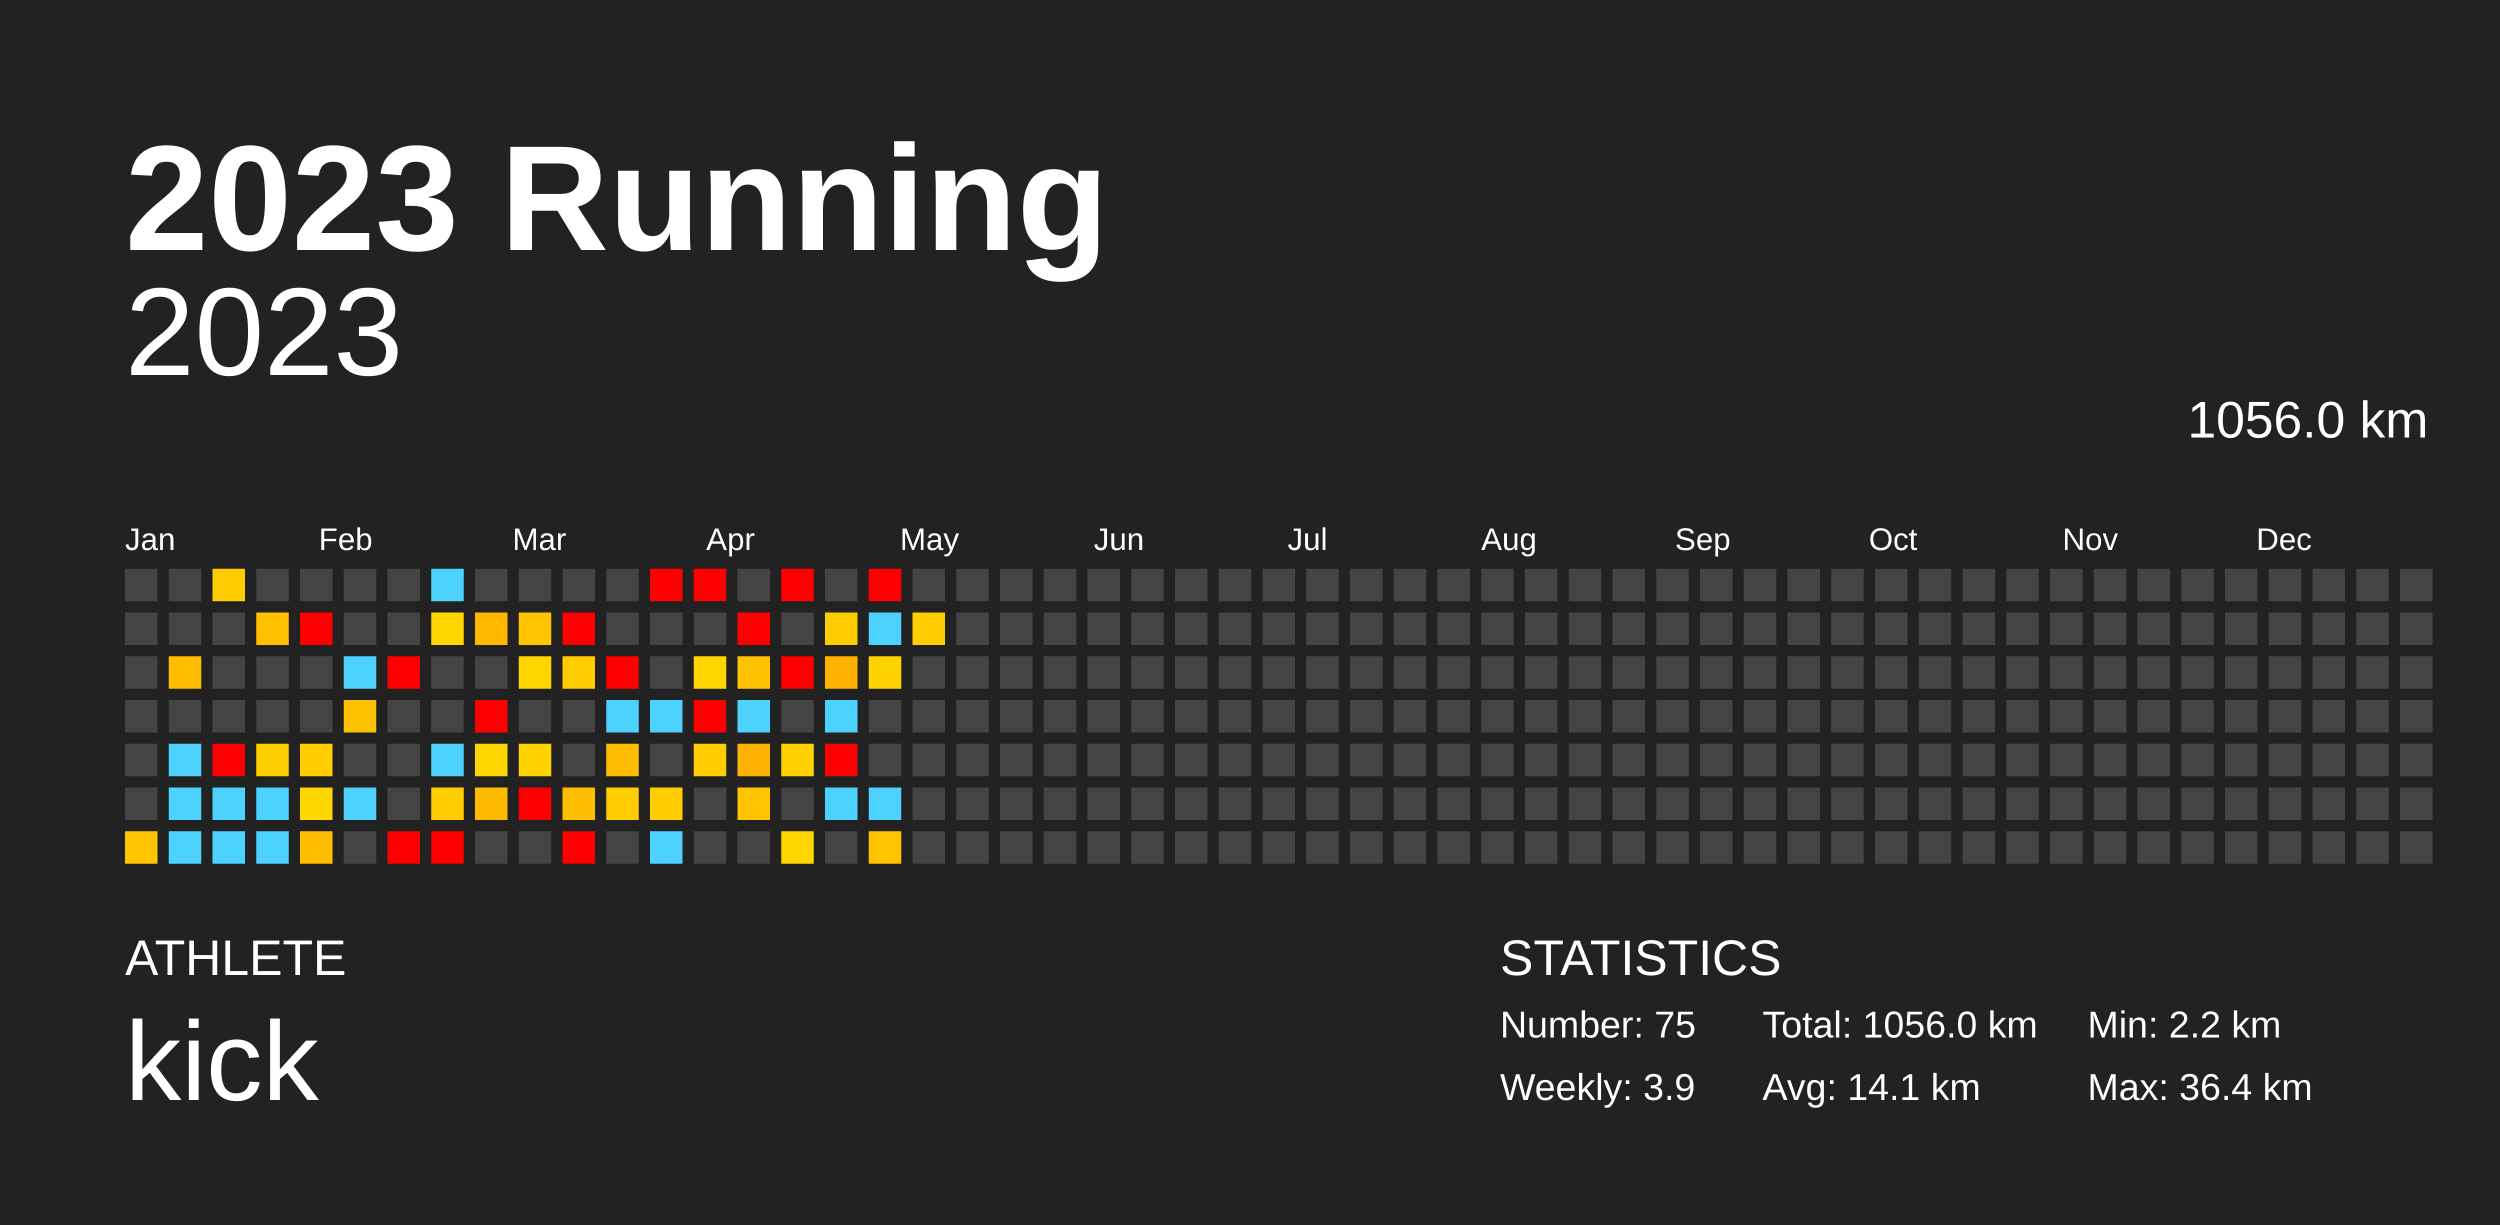
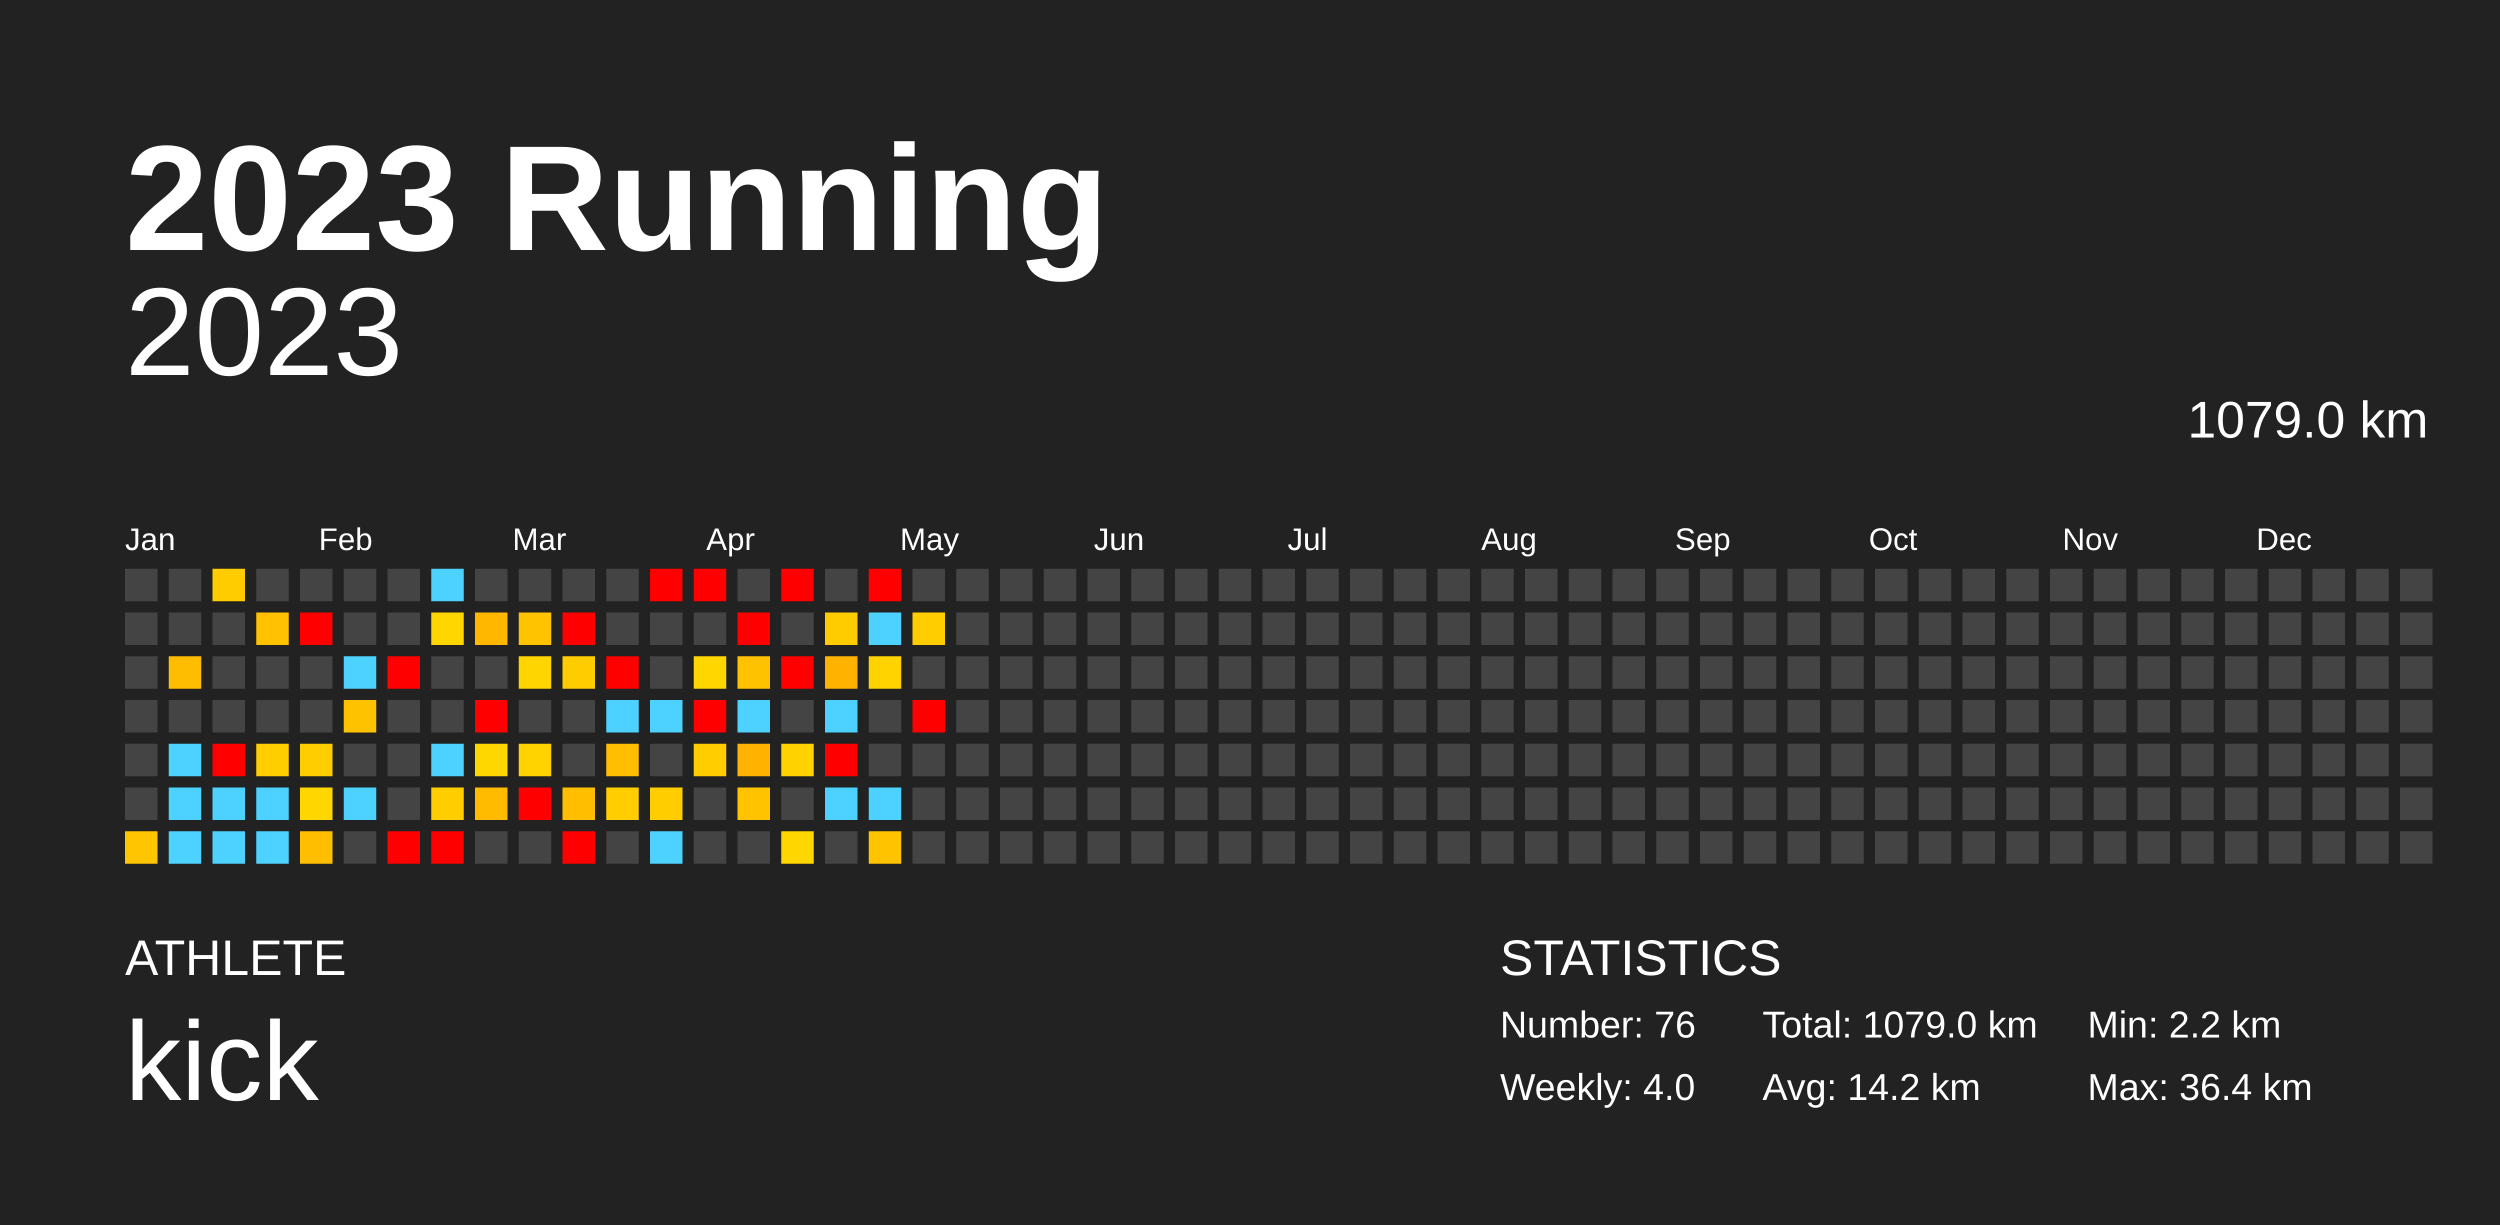
<svg xmlns="http://www.w3.org/2000/svg" baseProfile="full" height="98mm" version="1.1" viewBox="0,0,200,98" width="200mm">
  <defs />
  <rect fill="#222222" height="98" width="200" x="0" y="0" />
  <text fill="#FFFFFF" style="font-size:12px; font-family:Arial; font-weight:bold;" x="10" y="20">2023 Running</text>
  <text fill="#FFFFFF" style="font-size:4px; font-family:Arial" x="10" y="78">ATHLETE</text>
  <text fill="#FFFFFF" style="font-size:9px; font-family:Arial" x="10" y="88">kick</text>
  <text fill="#FFFFFF" style="font-size:4px; font-family:Arial" x="120" y="78">STATISTICS</text>
-   <text fill="#FFFFFF" style="font-size:3px; font-family:Arial" x="120" y="83">Number: 75</text>
-   <text fill="#FFFFFF" style="font-size:3px; font-family:Arial" x="120" y="88">Weekly: 3.9</text>
-   <text fill="#FFFFFF" style="font-size:3px; font-family:Arial" x="141" y="83">Total: 1056.0 km</text>
-   <text fill="#FFFFFF" style="font-size:3px; font-family:Arial" x="141" y="88">Avg: 14.1 km</text>
+   <text fill="#FFFFFF" style="font-size:3px; font-family:Arial" x="120" y="83">Number: 76</text>
+   <text fill="#FFFFFF" style="font-size:3px; font-family:Arial" x="120" y="88">Weekly: 4.0</text>
+   <text fill="#FFFFFF" style="font-size:3px; font-family:Arial" x="141" y="83">Total: 1079.0 km</text>
+   <text fill="#FFFFFF" style="font-size:3px; font-family:Arial" x="141" y="88">Avg: 14.2 km</text>
  <text fill="#FFFFFF" style="font-size:3px; font-family:Arial" x="167" y="83">Min: 2.2 km</text>
  <text fill="#FFFFFF" style="font-size:3px; font-family:Arial" x="167" y="88">Max: 36.4 km</text>
  <text alignment-baseline="hanging" fill="#FFFFFF" style="font-size:10.0px; font-family:Arial;" x="10" y="30">2023</text>
-   <text alignment-baseline="hanging" fill="#FFFFFF" style="font-size:4.125px; font-family:Arial;" x="175" y="35">1056.0 km</text>
+   <text alignment-baseline="hanging" fill="#FFFFFF" style="font-size:4.125px; font-family:Arial;" x="175" y="35">1079.0 km</text>
  <text fill="#FFFFFF" style="font-size:2.5px; font-family:Arial" x="10.0" y="44">Jan</text>
  <text fill="#FFFFFF" style="font-size:2.5px; font-family:Arial" x="25.5" y="44">Feb</text>
  <text fill="#FFFFFF" style="font-size:2.5px; font-family:Arial" x="41.0" y="44">Mar</text>
  <text fill="#FFFFFF" style="font-size:2.5px; font-family:Arial" x="56.5" y="44">Apr</text>
  <text fill="#FFFFFF" style="font-size:2.5px; font-family:Arial" x="72.0" y="44">May</text>
  <text fill="#FFFFFF" style="font-size:2.5px; font-family:Arial" x="87.5" y="44">Jun</text>
  <text fill="#FFFFFF" style="font-size:2.5px; font-family:Arial" x="103.0" y="44">Jul</text>
  <text fill="#FFFFFF" style="font-size:2.5px; font-family:Arial" x="118.5" y="44">Aug</text>
  <text fill="#FFFFFF" style="font-size:2.5px; font-family:Arial" x="134.0" y="44">Sep</text>
  <text fill="#FFFFFF" style="font-size:2.5px; font-family:Arial" x="149.5" y="44">Oct</text>
  <text fill="#FFFFFF" style="font-size:2.5px; font-family:Arial" x="165.0" y="44">Nov</text>
  <text fill="#FFFFFF" style="font-size:2.5px; font-family:Arial" x="180.5" y="44">Dec</text>
  <rect fill="#444444" height="2.6" width="2.6" x="10.0" y="45.5" />
  <rect fill="#444444" height="2.6" width="2.6" x="10.0" y="49.0" />
  <rect fill="#444444" height="2.6" width="2.6" x="10.0" y="52.5" />
  <rect fill="#444444" height="2.6" width="2.6" x="10.0" y="56.0" />
  <rect fill="#444444" height="2.6" width="2.6" x="10.0" y="59.5" />
  <rect fill="#444444" height="2.6" width="2.6" x="10.0" y="63.0" />
  <rect fill="#ffc500" height="2.6" width="2.6" x="10.0" y="66.5" />
  <rect fill="#444444" height="2.6" width="2.6" x="13.5" y="45.5" />
  <rect fill="#444444" height="2.6" width="2.6" x="13.5" y="49.0" />
  <rect fill="#ffbd00" height="2.6" width="2.6" x="13.5" y="52.5" />
  <rect fill="#444444" height="2.6" width="2.6" x="13.5" y="56.0" />
  <rect fill="#4dd2ff" height="2.6" width="2.6" x="13.5" y="59.5" />
  <rect fill="#4dd2ff" height="2.6" width="2.6" x="13.5" y="63.0" />
  <rect fill="#4dd2ff" height="2.6" width="2.6" x="13.5" y="66.5" />
  <rect fill="#ffcc00" height="2.6" width="2.6" x="17.0" y="45.5" />
  <rect fill="#444444" height="2.6" width="2.6" x="17.0" y="49.0" />
  <rect fill="#444444" height="2.6" width="2.6" x="17.0" y="52.5" />
  <rect fill="#444444" height="2.6" width="2.6" x="17.0" y="56.0" />
  <rect fill="red" height="2.6" width="2.6" x="17.0" y="59.5" />
  <rect fill="#4dd2ff" height="2.6" width="2.6" x="17.0" y="63.0" />
  <rect fill="#4dd2ff" height="2.6" width="2.6" x="17.0" y="66.5" />
  <rect fill="#444444" height="2.6" width="2.6" x="20.5" y="45.5" />
  <rect fill="#ffc100" height="2.6" width="2.6" x="20.5" y="49.0" />
  <rect fill="#444444" height="2.6" width="2.6" x="20.5" y="52.5" />
  <rect fill="#444444" height="2.6" width="2.6" x="20.5" y="56.0" />
  <rect fill="#ffce00" height="2.6" width="2.6" x="20.5" y="59.5" />
  <rect fill="#4dd2ff" height="2.6" width="2.6" x="20.5" y="63.0" />
  <rect fill="#4dd2ff" height="2.6" width="2.6" x="20.5" y="66.5" />
  <rect fill="#444444" height="2.6" width="2.6" x="24.0" y="45.5" />
  <rect fill="red" height="2.6" width="2.6" x="24.0" y="49.0" />
  <rect fill="#444444" height="2.6" width="2.6" x="24.0" y="52.5" />
  <rect fill="#444444" height="2.6" width="2.6" x="24.0" y="56.0" />
  <rect fill="#ffcd00" height="2.6" width="2.6" x="24.0" y="59.5" />
  <rect fill="#ffd600" height="2.6" width="2.6" x="24.0" y="63.0" />
  <rect fill="#ffbf00" height="2.6" width="2.6" x="24.0" y="66.5" />
  <rect fill="#444444" height="2.6" width="2.6" x="27.5" y="45.5" />
  <rect fill="#444444" height="2.6" width="2.6" x="27.5" y="49.0" />
  <rect fill="#4dd2ff" height="2.6" width="2.6" x="27.5" y="52.5" />
  <rect fill="#ffc200" height="2.6" width="2.6" x="27.5" y="56.0" />
  <rect fill="#444444" height="2.6" width="2.6" x="27.5" y="59.5" />
  <rect fill="#4dd2ff" height="2.6" width="2.6" x="27.5" y="63.0" />
  <rect fill="#444444" height="2.6" width="2.6" x="27.5" y="66.5" />
  <rect fill="#444444" height="2.6" width="2.6" x="31.0" y="45.5" />
  <rect fill="#444444" height="2.6" width="2.6" x="31.0" y="49.0" />
  <rect fill="red" height="2.6" width="2.6" x="31.0" y="52.5" />
  <rect fill="#444444" height="2.6" width="2.6" x="31.0" y="56.0" />
  <rect fill="#444444" height="2.6" width="2.6" x="31.0" y="59.5" />
  <rect fill="#444444" height="2.6" width="2.6" x="31.0" y="63.0" />
  <rect fill="red" height="2.6" width="2.6" x="31.0" y="66.5" />
  <rect fill="#4dd2ff" height="2.6" width="2.6" x="34.5" y="45.5" />
  <rect fill="#ffd600" height="2.6" width="2.6" x="34.5" y="49.0" />
  <rect fill="#444444" height="2.6" width="2.6" x="34.5" y="52.5" />
  <rect fill="#444444" height="2.6" width="2.6" x="34.5" y="56.0" />
  <rect fill="#4dd2ff" height="2.6" width="2.6" x="34.5" y="59.5" />
  <rect fill="#ffcd00" height="2.6" width="2.6" x="34.5" y="63.0" />
  <rect fill="red" height="2.6" width="2.6" x="34.5" y="66.5" />
  <rect fill="#444444" height="2.6" width="2.6" x="38.0" y="45.5" />
  <rect fill="#ffb700" height="2.6" width="2.6" x="38.0" y="49.0" />
  <rect fill="#444444" height="2.6" width="2.6" x="38.0" y="52.5" />
  <rect fill="red" height="2.6" width="2.6" x="38.0" y="56.0" />
  <rect fill="#ffd700" height="2.6" width="2.6" x="38.0" y="59.5" />
  <rect fill="#ffbb00" height="2.6" width="2.6" x="38.0" y="63.0" />
  <rect fill="#444444" height="2.6" width="2.6" x="38.0" y="66.5" />
  <rect fill="#444444" height="2.6" width="2.6" x="41.5" y="45.5" />
  <rect fill="#ffc300" height="2.6" width="2.6" x="41.5" y="49.0" />
  <rect fill="#ffd500" height="2.6" width="2.6" x="41.5" y="52.5" />
  <rect fill="#444444" height="2.6" width="2.6" x="41.5" y="56.0" />
  <rect fill="#ffd300" height="2.6" width="2.6" x="41.5" y="59.5" />
  <rect fill="red" height="2.6" width="2.6" x="41.5" y="63.0" />
  <rect fill="#444444" height="2.6" width="2.6" x="41.5" y="66.5" />
  <rect fill="#444444" height="2.6" width="2.6" x="45.0" y="45.5" />
  <rect fill="red" height="2.6" width="2.6" x="45.0" y="49.0" />
  <rect fill="#ffcc00" height="2.6" width="2.6" x="45.0" y="52.5" />
  <rect fill="#444444" height="2.6" width="2.6" x="45.0" y="56.0" />
  <rect fill="#444444" height="2.6" width="2.6" x="45.0" y="59.5" />
  <rect fill="#ffbe00" height="2.6" width="2.6" x="45.0" y="63.0" />
  <rect fill="red" height="2.6" width="2.6" x="45.0" y="66.5" />
  <rect fill="#444444" height="2.6" width="2.6" x="48.5" y="45.5" />
  <rect fill="#444444" height="2.6" width="2.6" x="48.5" y="49.0" />
  <rect fill="red" height="2.6" width="2.6" x="48.5" y="52.5" />
  <rect fill="#4dd2ff" height="2.6" width="2.6" x="48.5" y="56.0" />
  <rect fill="#ffbe00" height="2.6" width="2.6" x="48.5" y="59.5" />
  <rect fill="#ffcd00" height="2.6" width="2.6" x="48.5" y="63.0" />
  <rect fill="#444444" height="2.6" width="2.6" x="48.5" y="66.5" />
  <rect fill="red" height="2.6" width="2.6" x="52.0" y="45.5" />
  <rect fill="#444444" height="2.6" width="2.6" x="52.0" y="49.0" />
  <rect fill="#444444" height="2.6" width="2.6" x="52.0" y="52.5" />
  <rect fill="#4dd2ff" height="2.6" width="2.6" x="52.0" y="56.0" />
  <rect fill="#444444" height="2.6" width="2.6" x="52.0" y="59.5" />
  <rect fill="#ffcd00" height="2.6" width="2.6" x="52.0" y="63.0" />
  <rect fill="#4dd2ff" height="2.6" width="2.6" x="52.0" y="66.5" />
  <rect fill="red" height="2.6" width="2.6" x="55.5" y="45.5" />
  <rect fill="#444444" height="2.6" width="2.6" x="55.5" y="49.0" />
  <rect fill="#ffd600" height="2.6" width="2.6" x="55.5" y="52.5" />
  <rect fill="red" height="2.6" width="2.6" x="55.5" y="56.0" />
  <rect fill="#ffcd00" height="2.6" width="2.6" x="55.5" y="59.5" />
  <rect fill="#444444" height="2.6" width="2.6" x="55.5" y="63.0" />
  <rect fill="#444444" height="2.6" width="2.6" x="55.5" y="66.5" />
  <rect fill="#444444" height="2.6" width="2.6" x="59.0" y="45.5" />
  <rect fill="red" height="2.6" width="2.6" x="59.0" y="49.0" />
  <rect fill="#ffc200" height="2.6" width="2.6" x="59.0" y="52.5" />
  <rect fill="#4dd2ff" height="2.6" width="2.6" x="59.0" y="56.0" />
  <rect fill="#ffb300" height="2.6" width="2.6" x="59.0" y="59.5" />
  <rect fill="#ffc300" height="2.6" width="2.6" x="59.0" y="63.0" />
  <rect fill="#444444" height="2.6" width="2.6" x="59.0" y="66.5" />
  <rect fill="red" height="2.6" width="2.6" x="62.5" y="45.5" />
  <rect fill="#444444" height="2.6" width="2.6" x="62.5" y="49.0" />
  <rect fill="red" height="2.6" width="2.6" x="62.5" y="52.5" />
  <rect fill="#444444" height="2.6" width="2.6" x="62.5" y="56.0" />
  <rect fill="#ffd200" height="2.6" width="2.6" x="62.5" y="59.5" />
  <rect fill="#444444" height="2.6" width="2.6" x="62.5" y="63.0" />
  <rect fill="#ffd600" height="2.6" width="2.6" x="62.5" y="66.5" />
  <rect fill="#444444" height="2.6" width="2.6" x="66.0" y="45.5" />
  <rect fill="#ffcc00" height="2.6" width="2.6" x="66.0" y="49.0" />
  <rect fill="#ffb300" height="2.6" width="2.6" x="66.0" y="52.5" />
  <rect fill="#4dd2ff" height="2.6" width="2.6" x="66.0" y="56.0" />
  <rect fill="red" height="2.6" width="2.6" x="66.0" y="59.5" />
  <rect fill="#4dd2ff" height="2.6" width="2.6" x="66.0" y="63.0" />
  <rect fill="#444444" height="2.6" width="2.6" x="66.0" y="66.5" />
  <rect fill="red" height="2.6" width="2.6" x="69.5" y="45.5" />
  <rect fill="#4dd2ff" height="2.6" width="2.6" x="69.5" y="49.0" />
  <rect fill="#ffd300" height="2.6" width="2.6" x="69.5" y="52.5" />
  <rect fill="#444444" height="2.6" width="2.6" x="69.5" y="56.0" />
  <rect fill="#444444" height="2.6" width="2.6" x="69.5" y="59.5" />
  <rect fill="#4dd2ff" height="2.6" width="2.6" x="69.5" y="63.0" />
  <rect fill="#ffc300" height="2.6" width="2.6" x="69.5" y="66.5" />
  <rect fill="#444444" height="2.6" width="2.6" x="73.0" y="45.5" />
  <rect fill="#ffcd00" height="2.6" width="2.6" x="73.0" y="49.0" />
  <rect fill="#444444" height="2.6" width="2.6" x="73.0" y="52.5" />
-   <rect fill="#444444" height="2.6" width="2.6" x="73.0" y="56.0" />
+   <rect fill="red" height="2.6" width="2.6" x="73.0" y="56.0" />
  <rect fill="#444444" height="2.6" width="2.6" x="73.0" y="59.5" />
  <rect fill="#444444" height="2.6" width="2.6" x="73.0" y="63.0" />
  <rect fill="#444444" height="2.6" width="2.6" x="73.0" y="66.5" />
  <rect fill="#444444" height="2.6" width="2.6" x="76.5" y="45.5" />
  <rect fill="#444444" height="2.6" width="2.6" x="76.5" y="49.0" />
  <rect fill="#444444" height="2.6" width="2.6" x="76.5" y="52.5" />
  <rect fill="#444444" height="2.6" width="2.6" x="76.5" y="56.0" />
  <rect fill="#444444" height="2.6" width="2.6" x="76.5" y="59.5" />
  <rect fill="#444444" height="2.6" width="2.6" x="76.5" y="63.0" />
  <rect fill="#444444" height="2.6" width="2.6" x="76.5" y="66.5" />
  <rect fill="#444444" height="2.6" width="2.6" x="80.0" y="45.5" />
  <rect fill="#444444" height="2.6" width="2.6" x="80.0" y="49.0" />
  <rect fill="#444444" height="2.6" width="2.6" x="80.0" y="52.5" />
  <rect fill="#444444" height="2.6" width="2.6" x="80.0" y="56.0" />
  <rect fill="#444444" height="2.6" width="2.6" x="80.0" y="59.5" />
  <rect fill="#444444" height="2.6" width="2.6" x="80.0" y="63.0" />
  <rect fill="#444444" height="2.6" width="2.6" x="80.0" y="66.5" />
  <rect fill="#444444" height="2.6" width="2.6" x="83.5" y="45.5" />
  <rect fill="#444444" height="2.6" width="2.6" x="83.5" y="49.0" />
  <rect fill="#444444" height="2.6" width="2.6" x="83.5" y="52.5" />
  <rect fill="#444444" height="2.6" width="2.6" x="83.5" y="56.0" />
  <rect fill="#444444" height="2.6" width="2.6" x="83.5" y="59.5" />
  <rect fill="#444444" height="2.6" width="2.6" x="83.5" y="63.0" />
  <rect fill="#444444" height="2.6" width="2.6" x="83.5" y="66.5" />
  <rect fill="#444444" height="2.6" width="2.6" x="87.0" y="45.5" />
  <rect fill="#444444" height="2.6" width="2.6" x="87.0" y="49.0" />
  <rect fill="#444444" height="2.6" width="2.6" x="87.0" y="52.5" />
  <rect fill="#444444" height="2.6" width="2.6" x="87.0" y="56.0" />
  <rect fill="#444444" height="2.6" width="2.6" x="87.0" y="59.5" />
  <rect fill="#444444" height="2.6" width="2.6" x="87.0" y="63.0" />
  <rect fill="#444444" height="2.6" width="2.6" x="87.0" y="66.5" />
  <rect fill="#444444" height="2.6" width="2.6" x="90.5" y="45.5" />
  <rect fill="#444444" height="2.6" width="2.6" x="90.5" y="49.0" />
  <rect fill="#444444" height="2.6" width="2.6" x="90.5" y="52.5" />
  <rect fill="#444444" height="2.6" width="2.6" x="90.5" y="56.0" />
  <rect fill="#444444" height="2.6" width="2.6" x="90.5" y="59.5" />
  <rect fill="#444444" height="2.6" width="2.6" x="90.5" y="63.0" />
  <rect fill="#444444" height="2.6" width="2.6" x="90.5" y="66.5" />
  <rect fill="#444444" height="2.6" width="2.6" x="94.0" y="45.5" />
  <rect fill="#444444" height="2.6" width="2.6" x="94.0" y="49.0" />
  <rect fill="#444444" height="2.6" width="2.6" x="94.0" y="52.5" />
  <rect fill="#444444" height="2.6" width="2.6" x="94.0" y="56.0" />
  <rect fill="#444444" height="2.6" width="2.6" x="94.0" y="59.5" />
  <rect fill="#444444" height="2.6" width="2.6" x="94.0" y="63.0" />
  <rect fill="#444444" height="2.6" width="2.6" x="94.0" y="66.5" />
  <rect fill="#444444" height="2.6" width="2.6" x="97.5" y="45.5" />
  <rect fill="#444444" height="2.6" width="2.6" x="97.5" y="49.0" />
  <rect fill="#444444" height="2.6" width="2.6" x="97.5" y="52.5" />
  <rect fill="#444444" height="2.6" width="2.6" x="97.5" y="56.0" />
  <rect fill="#444444" height="2.6" width="2.6" x="97.5" y="59.5" />
  <rect fill="#444444" height="2.6" width="2.6" x="97.5" y="63.0" />
  <rect fill="#444444" height="2.6" width="2.6" x="97.5" y="66.5" />
  <rect fill="#444444" height="2.6" width="2.6" x="101.0" y="45.5" />
  <rect fill="#444444" height="2.6" width="2.6" x="101.0" y="49.0" />
  <rect fill="#444444" height="2.6" width="2.6" x="101.0" y="52.5" />
  <rect fill="#444444" height="2.6" width="2.6" x="101.0" y="56.0" />
  <rect fill="#444444" height="2.6" width="2.6" x="101.0" y="59.5" />
  <rect fill="#444444" height="2.6" width="2.6" x="101.0" y="63.0" />
  <rect fill="#444444" height="2.6" width="2.6" x="101.0" y="66.5" />
  <rect fill="#444444" height="2.6" width="2.6" x="104.5" y="45.5" />
  <rect fill="#444444" height="2.6" width="2.6" x="104.5" y="49.0" />
  <rect fill="#444444" height="2.6" width="2.6" x="104.5" y="52.5" />
  <rect fill="#444444" height="2.6" width="2.6" x="104.5" y="56.0" />
  <rect fill="#444444" height="2.6" width="2.6" x="104.5" y="59.5" />
  <rect fill="#444444" height="2.6" width="2.6" x="104.5" y="63.0" />
  <rect fill="#444444" height="2.6" width="2.6" x="104.5" y="66.5" />
  <rect fill="#444444" height="2.6" width="2.6" x="108.0" y="45.5" />
  <rect fill="#444444" height="2.6" width="2.6" x="108.0" y="49.0" />
  <rect fill="#444444" height="2.6" width="2.6" x="108.0" y="52.5" />
  <rect fill="#444444" height="2.6" width="2.6" x="108.0" y="56.0" />
  <rect fill="#444444" height="2.6" width="2.6" x="108.0" y="59.5" />
  <rect fill="#444444" height="2.6" width="2.6" x="108.0" y="63.0" />
  <rect fill="#444444" height="2.6" width="2.6" x="108.0" y="66.5" />
  <rect fill="#444444" height="2.6" width="2.6" x="111.5" y="45.5" />
  <rect fill="#444444" height="2.6" width="2.6" x="111.5" y="49.0" />
  <rect fill="#444444" height="2.6" width="2.6" x="111.5" y="52.5" />
  <rect fill="#444444" height="2.6" width="2.6" x="111.5" y="56.0" />
  <rect fill="#444444" height="2.6" width="2.6" x="111.5" y="59.5" />
  <rect fill="#444444" height="2.6" width="2.6" x="111.5" y="63.0" />
  <rect fill="#444444" height="2.6" width="2.6" x="111.5" y="66.5" />
  <rect fill="#444444" height="2.6" width="2.6" x="115.0" y="45.5" />
  <rect fill="#444444" height="2.6" width="2.6" x="115.0" y="49.0" />
  <rect fill="#444444" height="2.6" width="2.6" x="115.0" y="52.5" />
  <rect fill="#444444" height="2.6" width="2.6" x="115.0" y="56.0" />
  <rect fill="#444444" height="2.6" width="2.6" x="115.0" y="59.5" />
  <rect fill="#444444" height="2.6" width="2.6" x="115.0" y="63.0" />
  <rect fill="#444444" height="2.6" width="2.6" x="115.0" y="66.5" />
  <rect fill="#444444" height="2.6" width="2.6" x="118.5" y="45.5" />
  <rect fill="#444444" height="2.6" width="2.6" x="118.5" y="49.0" />
  <rect fill="#444444" height="2.6" width="2.6" x="118.5" y="52.5" />
  <rect fill="#444444" height="2.6" width="2.6" x="118.5" y="56.0" />
  <rect fill="#444444" height="2.6" width="2.6" x="118.5" y="59.5" />
  <rect fill="#444444" height="2.6" width="2.6" x="118.5" y="63.0" />
  <rect fill="#444444" height="2.6" width="2.6" x="118.5" y="66.5" />
  <rect fill="#444444" height="2.6" width="2.6" x="122.0" y="45.5" />
  <rect fill="#444444" height="2.6" width="2.6" x="122.0" y="49.0" />
  <rect fill="#444444" height="2.6" width="2.6" x="122.0" y="52.5" />
  <rect fill="#444444" height="2.6" width="2.6" x="122.0" y="56.0" />
  <rect fill="#444444" height="2.6" width="2.6" x="122.0" y="59.5" />
  <rect fill="#444444" height="2.6" width="2.6" x="122.0" y="63.0" />
  <rect fill="#444444" height="2.6" width="2.6" x="122.0" y="66.5" />
  <rect fill="#444444" height="2.6" width="2.6" x="125.5" y="45.5" />
  <rect fill="#444444" height="2.6" width="2.6" x="125.5" y="49.0" />
  <rect fill="#444444" height="2.6" width="2.6" x="125.5" y="52.5" />
  <rect fill="#444444" height="2.6" width="2.6" x="125.5" y="56.0" />
  <rect fill="#444444" height="2.6" width="2.6" x="125.5" y="59.5" />
  <rect fill="#444444" height="2.6" width="2.6" x="125.5" y="63.0" />
  <rect fill="#444444" height="2.6" width="2.6" x="125.5" y="66.5" />
  <rect fill="#444444" height="2.6" width="2.6" x="129.0" y="45.5" />
  <rect fill="#444444" height="2.6" width="2.6" x="129.0" y="49.0" />
  <rect fill="#444444" height="2.6" width="2.6" x="129.0" y="52.5" />
  <rect fill="#444444" height="2.6" width="2.6" x="129.0" y="56.0" />
  <rect fill="#444444" height="2.6" width="2.6" x="129.0" y="59.5" />
  <rect fill="#444444" height="2.6" width="2.6" x="129.0" y="63.0" />
  <rect fill="#444444" height="2.6" width="2.6" x="129.0" y="66.5" />
  <rect fill="#444444" height="2.6" width="2.6" x="132.5" y="45.5" />
  <rect fill="#444444" height="2.6" width="2.6" x="132.5" y="49.0" />
  <rect fill="#444444" height="2.6" width="2.6" x="132.5" y="52.5" />
  <rect fill="#444444" height="2.6" width="2.6" x="132.5" y="56.0" />
  <rect fill="#444444" height="2.6" width="2.6" x="132.5" y="59.5" />
  <rect fill="#444444" height="2.6" width="2.6" x="132.5" y="63.0" />
  <rect fill="#444444" height="2.6" width="2.6" x="132.5" y="66.5" />
  <rect fill="#444444" height="2.6" width="2.6" x="136.0" y="45.5" />
  <rect fill="#444444" height="2.6" width="2.6" x="136.0" y="49.0" />
  <rect fill="#444444" height="2.6" width="2.6" x="136.0" y="52.5" />
  <rect fill="#444444" height="2.6" width="2.6" x="136.0" y="56.0" />
  <rect fill="#444444" height="2.6" width="2.6" x="136.0" y="59.5" />
  <rect fill="#444444" height="2.6" width="2.6" x="136.0" y="63.0" />
  <rect fill="#444444" height="2.6" width="2.6" x="136.0" y="66.5" />
  <rect fill="#444444" height="2.6" width="2.6" x="139.5" y="45.5" />
  <rect fill="#444444" height="2.6" width="2.6" x="139.5" y="49.0" />
  <rect fill="#444444" height="2.6" width="2.6" x="139.5" y="52.5" />
  <rect fill="#444444" height="2.6" width="2.6" x="139.5" y="56.0" />
  <rect fill="#444444" height="2.6" width="2.6" x="139.5" y="59.5" />
  <rect fill="#444444" height="2.6" width="2.6" x="139.5" y="63.0" />
  <rect fill="#444444" height="2.6" width="2.6" x="139.5" y="66.5" />
  <rect fill="#444444" height="2.6" width="2.6" x="143.0" y="45.5" />
  <rect fill="#444444" height="2.6" width="2.6" x="143.0" y="49.0" />
  <rect fill="#444444" height="2.6" width="2.6" x="143.0" y="52.5" />
  <rect fill="#444444" height="2.6" width="2.6" x="143.0" y="56.0" />
  <rect fill="#444444" height="2.6" width="2.6" x="143.0" y="59.5" />
  <rect fill="#444444" height="2.6" width="2.6" x="143.0" y="63.0" />
  <rect fill="#444444" height="2.6" width="2.6" x="143.0" y="66.5" />
  <rect fill="#444444" height="2.6" width="2.6" x="146.5" y="45.5" />
  <rect fill="#444444" height="2.6" width="2.6" x="146.5" y="49.0" />
  <rect fill="#444444" height="2.6" width="2.6" x="146.5" y="52.5" />
  <rect fill="#444444" height="2.6" width="2.6" x="146.5" y="56.0" />
  <rect fill="#444444" height="2.6" width="2.6" x="146.5" y="59.5" />
  <rect fill="#444444" height="2.6" width="2.6" x="146.5" y="63.0" />
  <rect fill="#444444" height="2.6" width="2.6" x="146.5" y="66.5" />
  <rect fill="#444444" height="2.6" width="2.6" x="150.0" y="45.5" />
  <rect fill="#444444" height="2.6" width="2.6" x="150.0" y="49.0" />
  <rect fill="#444444" height="2.6" width="2.6" x="150.0" y="52.5" />
  <rect fill="#444444" height="2.6" width="2.6" x="150.0" y="56.0" />
  <rect fill="#444444" height="2.6" width="2.6" x="150.0" y="59.5" />
  <rect fill="#444444" height="2.6" width="2.6" x="150.0" y="63.0" />
  <rect fill="#444444" height="2.6" width="2.6" x="150.0" y="66.5" />
  <rect fill="#444444" height="2.6" width="2.6" x="153.5" y="45.5" />
  <rect fill="#444444" height="2.6" width="2.6" x="153.5" y="49.0" />
  <rect fill="#444444" height="2.6" width="2.6" x="153.5" y="52.5" />
  <rect fill="#444444" height="2.6" width="2.6" x="153.5" y="56.0" />
  <rect fill="#444444" height="2.6" width="2.6" x="153.5" y="59.5" />
  <rect fill="#444444" height="2.6" width="2.6" x="153.5" y="63.0" />
  <rect fill="#444444" height="2.6" width="2.6" x="153.5" y="66.5" />
  <rect fill="#444444" height="2.6" width="2.6" x="157.0" y="45.5" />
  <rect fill="#444444" height="2.6" width="2.6" x="157.0" y="49.0" />
  <rect fill="#444444" height="2.6" width="2.6" x="157.0" y="52.5" />
  <rect fill="#444444" height="2.6" width="2.6" x="157.0" y="56.0" />
  <rect fill="#444444" height="2.6" width="2.6" x="157.0" y="59.5" />
  <rect fill="#444444" height="2.6" width="2.6" x="157.0" y="63.0" />
  <rect fill="#444444" height="2.6" width="2.6" x="157.0" y="66.5" />
  <rect fill="#444444" height="2.6" width="2.6" x="160.5" y="45.5" />
  <rect fill="#444444" height="2.6" width="2.6" x="160.5" y="49.0" />
  <rect fill="#444444" height="2.6" width="2.6" x="160.5" y="52.5" />
  <rect fill="#444444" height="2.6" width="2.6" x="160.5" y="56.0" />
  <rect fill="#444444" height="2.6" width="2.6" x="160.5" y="59.5" />
  <rect fill="#444444" height="2.6" width="2.6" x="160.5" y="63.0" />
  <rect fill="#444444" height="2.6" width="2.6" x="160.5" y="66.5" />
  <rect fill="#444444" height="2.6" width="2.6" x="164.0" y="45.5" />
  <rect fill="#444444" height="2.6" width="2.6" x="164.0" y="49.0" />
  <rect fill="#444444" height="2.6" width="2.6" x="164.0" y="52.5" />
  <rect fill="#444444" height="2.6" width="2.6" x="164.0" y="56.0" />
  <rect fill="#444444" height="2.6" width="2.6" x="164.0" y="59.5" />
  <rect fill="#444444" height="2.6" width="2.6" x="164.0" y="63.0" />
  <rect fill="#444444" height="2.6" width="2.6" x="164.0" y="66.5" />
  <rect fill="#444444" height="2.6" width="2.6" x="167.5" y="45.5" />
  <rect fill="#444444" height="2.6" width="2.6" x="167.5" y="49.0" />
  <rect fill="#444444" height="2.6" width="2.6" x="167.5" y="52.5" />
  <rect fill="#444444" height="2.6" width="2.6" x="167.5" y="56.0" />
  <rect fill="#444444" height="2.6" width="2.6" x="167.5" y="59.5" />
  <rect fill="#444444" height="2.6" width="2.6" x="167.5" y="63.0" />
  <rect fill="#444444" height="2.6" width="2.6" x="167.5" y="66.5" />
  <rect fill="#444444" height="2.6" width="2.6" x="171.0" y="45.5" />
  <rect fill="#444444" height="2.6" width="2.6" x="171.0" y="49.0" />
  <rect fill="#444444" height="2.6" width="2.6" x="171.0" y="52.5" />
  <rect fill="#444444" height="2.6" width="2.6" x="171.0" y="56.0" />
  <rect fill="#444444" height="2.6" width="2.6" x="171.0" y="59.5" />
  <rect fill="#444444" height="2.6" width="2.6" x="171.0" y="63.0" />
  <rect fill="#444444" height="2.6" width="2.6" x="171.0" y="66.5" />
  <rect fill="#444444" height="2.6" width="2.6" x="174.5" y="45.5" />
  <rect fill="#444444" height="2.6" width="2.6" x="174.5" y="49.0" />
  <rect fill="#444444" height="2.6" width="2.6" x="174.5" y="52.5" />
  <rect fill="#444444" height="2.6" width="2.6" x="174.5" y="56.0" />
  <rect fill="#444444" height="2.6" width="2.6" x="174.5" y="59.5" />
  <rect fill="#444444" height="2.6" width="2.6" x="174.5" y="63.0" />
  <rect fill="#444444" height="2.6" width="2.6" x="174.5" y="66.5" />
  <rect fill="#444444" height="2.6" width="2.6" x="178.0" y="45.5" />
  <rect fill="#444444" height="2.6" width="2.6" x="178.0" y="49.0" />
  <rect fill="#444444" height="2.6" width="2.6" x="178.0" y="52.5" />
  <rect fill="#444444" height="2.6" width="2.6" x="178.0" y="56.0" />
  <rect fill="#444444" height="2.6" width="2.6" x="178.0" y="59.5" />
  <rect fill="#444444" height="2.6" width="2.6" x="178.0" y="63.0" />
  <rect fill="#444444" height="2.6" width="2.6" x="178.0" y="66.5" />
  <rect fill="#444444" height="2.6" width="2.6" x="181.5" y="45.5" />
  <rect fill="#444444" height="2.6" width="2.6" x="181.5" y="49.0" />
  <rect fill="#444444" height="2.6" width="2.6" x="181.5" y="52.5" />
  <rect fill="#444444" height="2.6" width="2.6" x="181.5" y="56.0" />
  <rect fill="#444444" height="2.6" width="2.6" x="181.5" y="59.5" />
  <rect fill="#444444" height="2.6" width="2.6" x="181.5" y="63.0" />
  <rect fill="#444444" height="2.6" width="2.6" x="181.5" y="66.5" />
  <rect fill="#444444" height="2.6" width="2.6" x="185.0" y="45.5" />
  <rect fill="#444444" height="2.6" width="2.6" x="185.0" y="49.0" />
  <rect fill="#444444" height="2.6" width="2.6" x="185.0" y="52.5" />
  <rect fill="#444444" height="2.6" width="2.6" x="185.0" y="56.0" />
  <rect fill="#444444" height="2.6" width="2.6" x="185.0" y="59.5" />
  <rect fill="#444444" height="2.6" width="2.6" x="185.0" y="63.0" />
  <rect fill="#444444" height="2.6" width="2.6" x="185.0" y="66.5" />
  <rect fill="#444444" height="2.6" width="2.6" x="188.5" y="45.5" />
  <rect fill="#444444" height="2.6" width="2.6" x="188.5" y="49.0" />
  <rect fill="#444444" height="2.6" width="2.6" x="188.5" y="52.5" />
  <rect fill="#444444" height="2.6" width="2.6" x="188.5" y="56.0" />
  <rect fill="#444444" height="2.6" width="2.6" x="188.5" y="59.5" />
  <rect fill="#444444" height="2.6" width="2.6" x="188.5" y="63.0" />
  <rect fill="#444444" height="2.6" width="2.6" x="188.5" y="66.5" />
  <rect fill="#444444" height="2.6" width="2.6" x="192.0" y="45.5" />
  <rect fill="#444444" height="2.6" width="2.6" x="192.0" y="49.0" />
  <rect fill="#444444" height="2.6" width="2.6" x="192.0" y="52.5" />
  <rect fill="#444444" height="2.6" width="2.6" x="192.0" y="56.0" />
  <rect fill="#444444" height="2.6" width="2.6" x="192.0" y="59.5" />
  <rect fill="#444444" height="2.6" width="2.6" x="192.0" y="63.0" />
  <rect fill="#444444" height="2.6" width="2.6" x="192.0" y="66.5" />
</svg>
